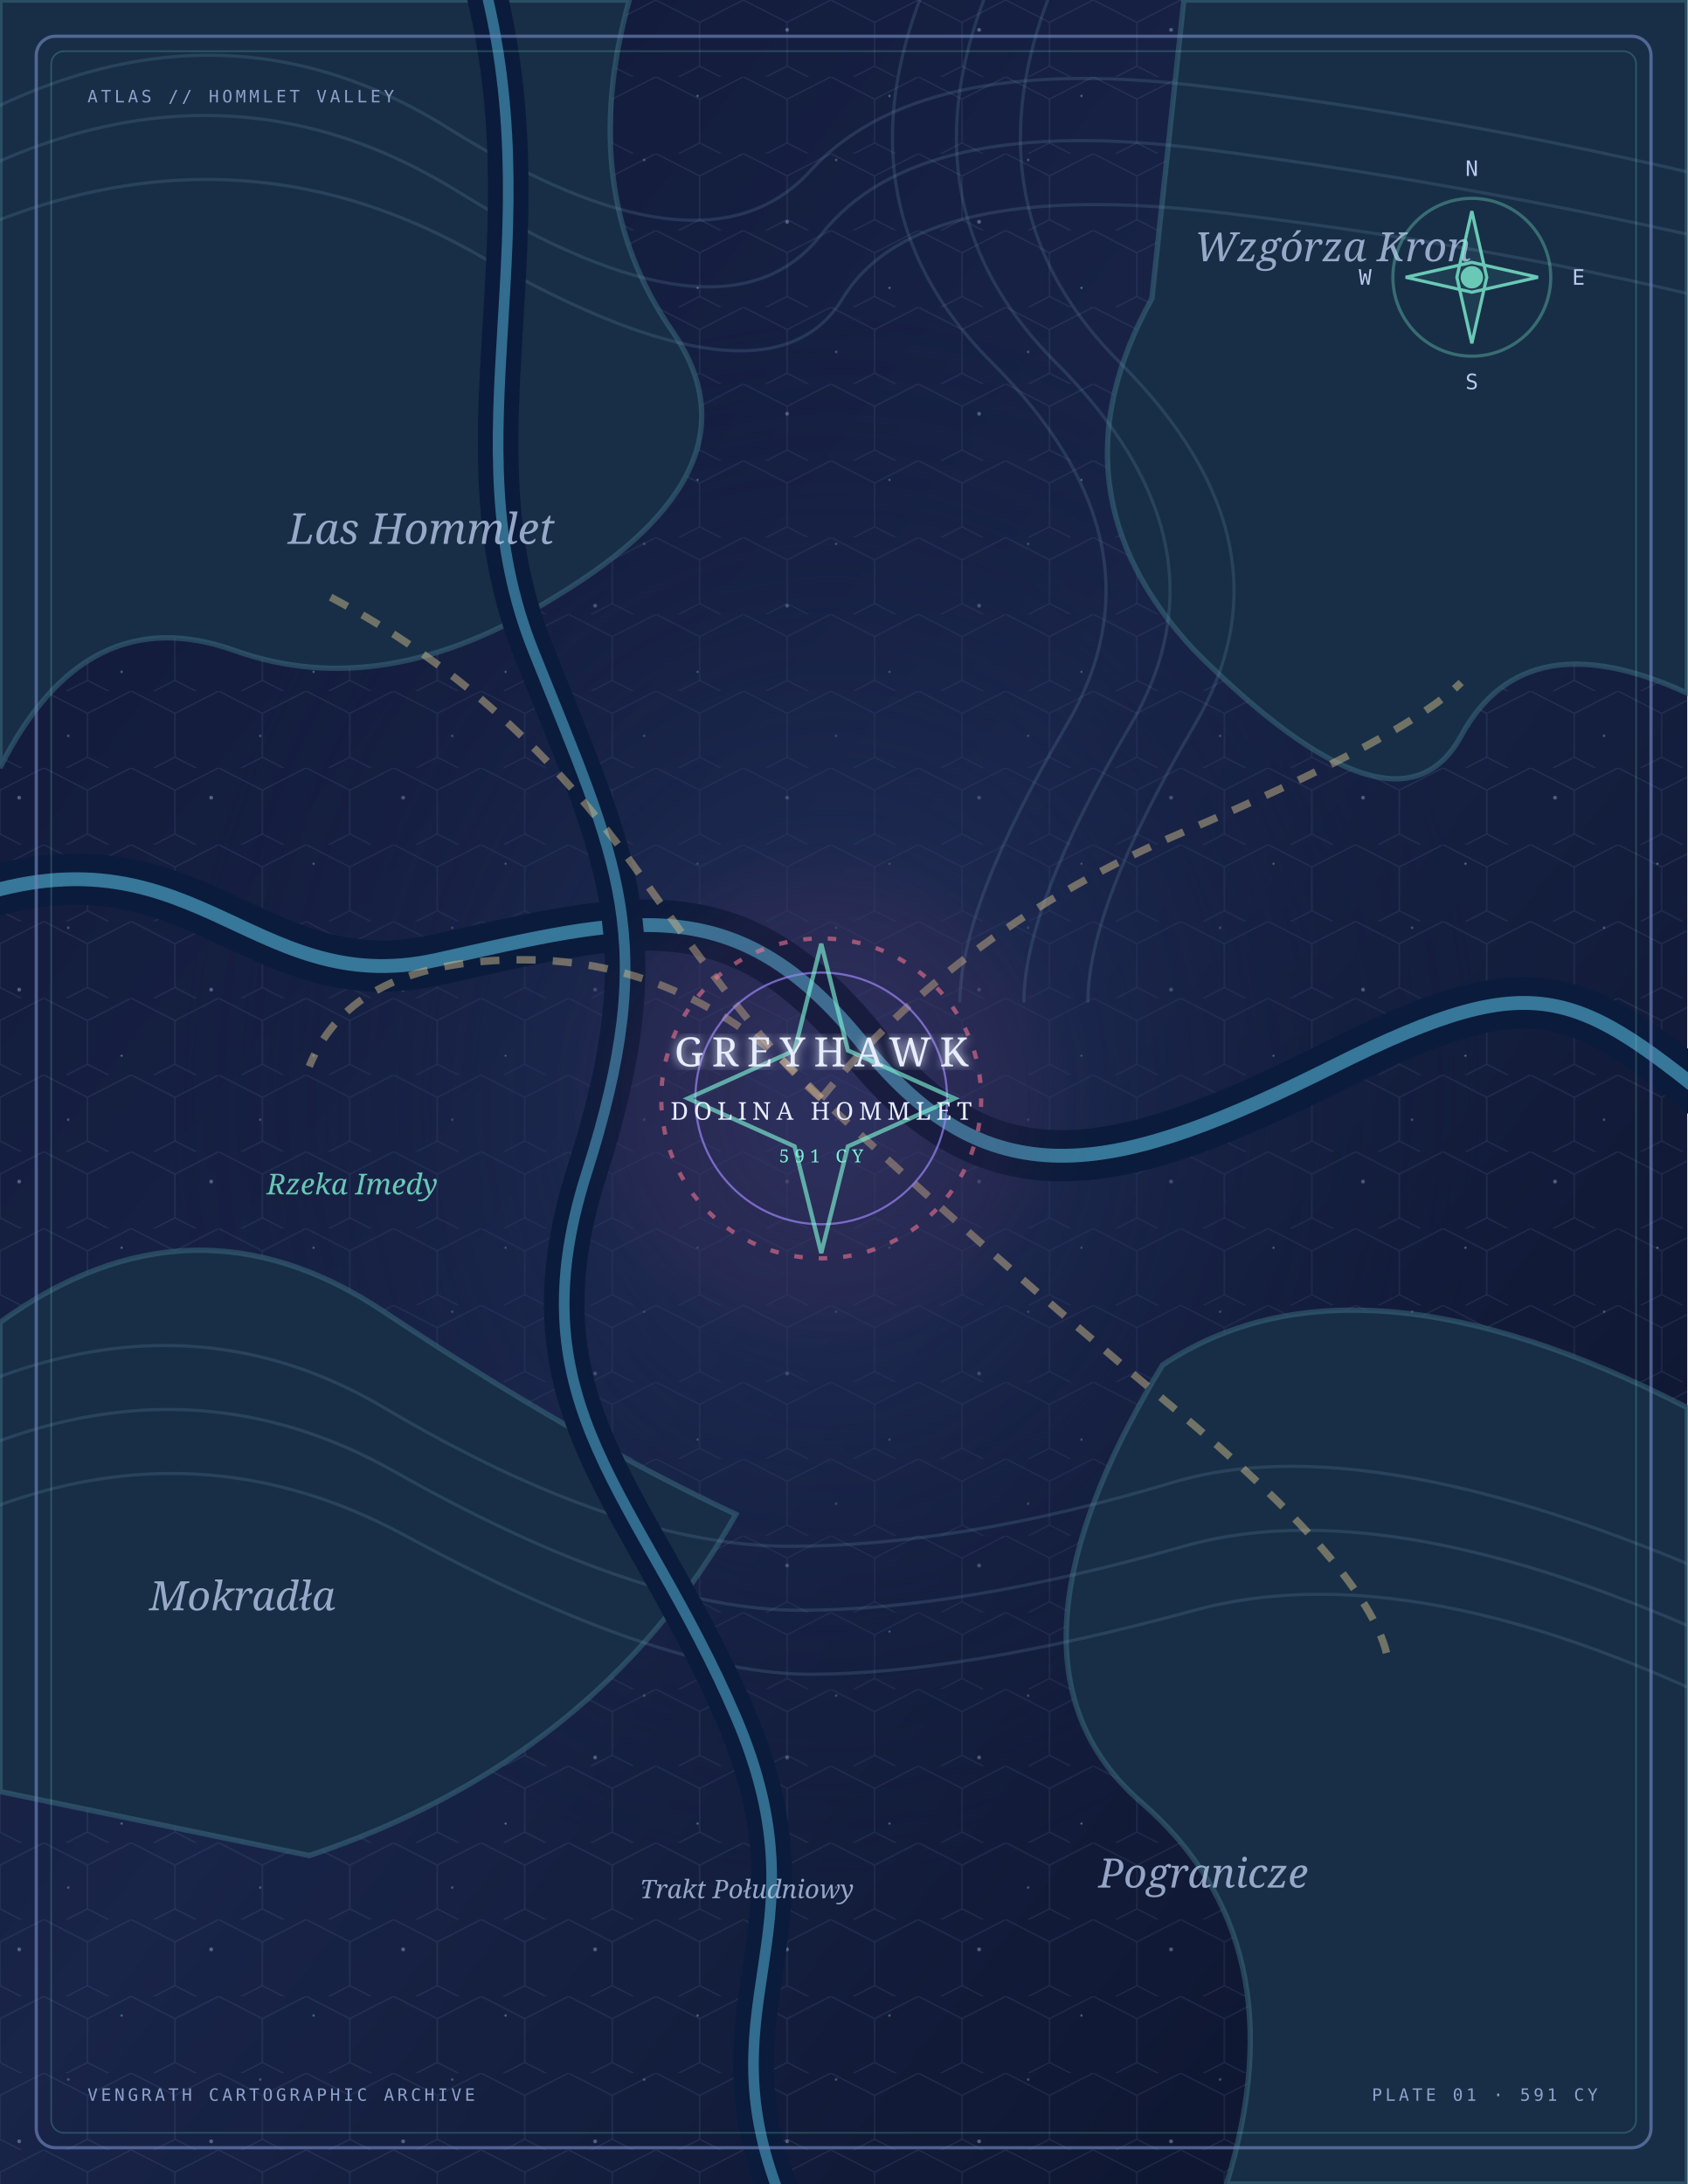
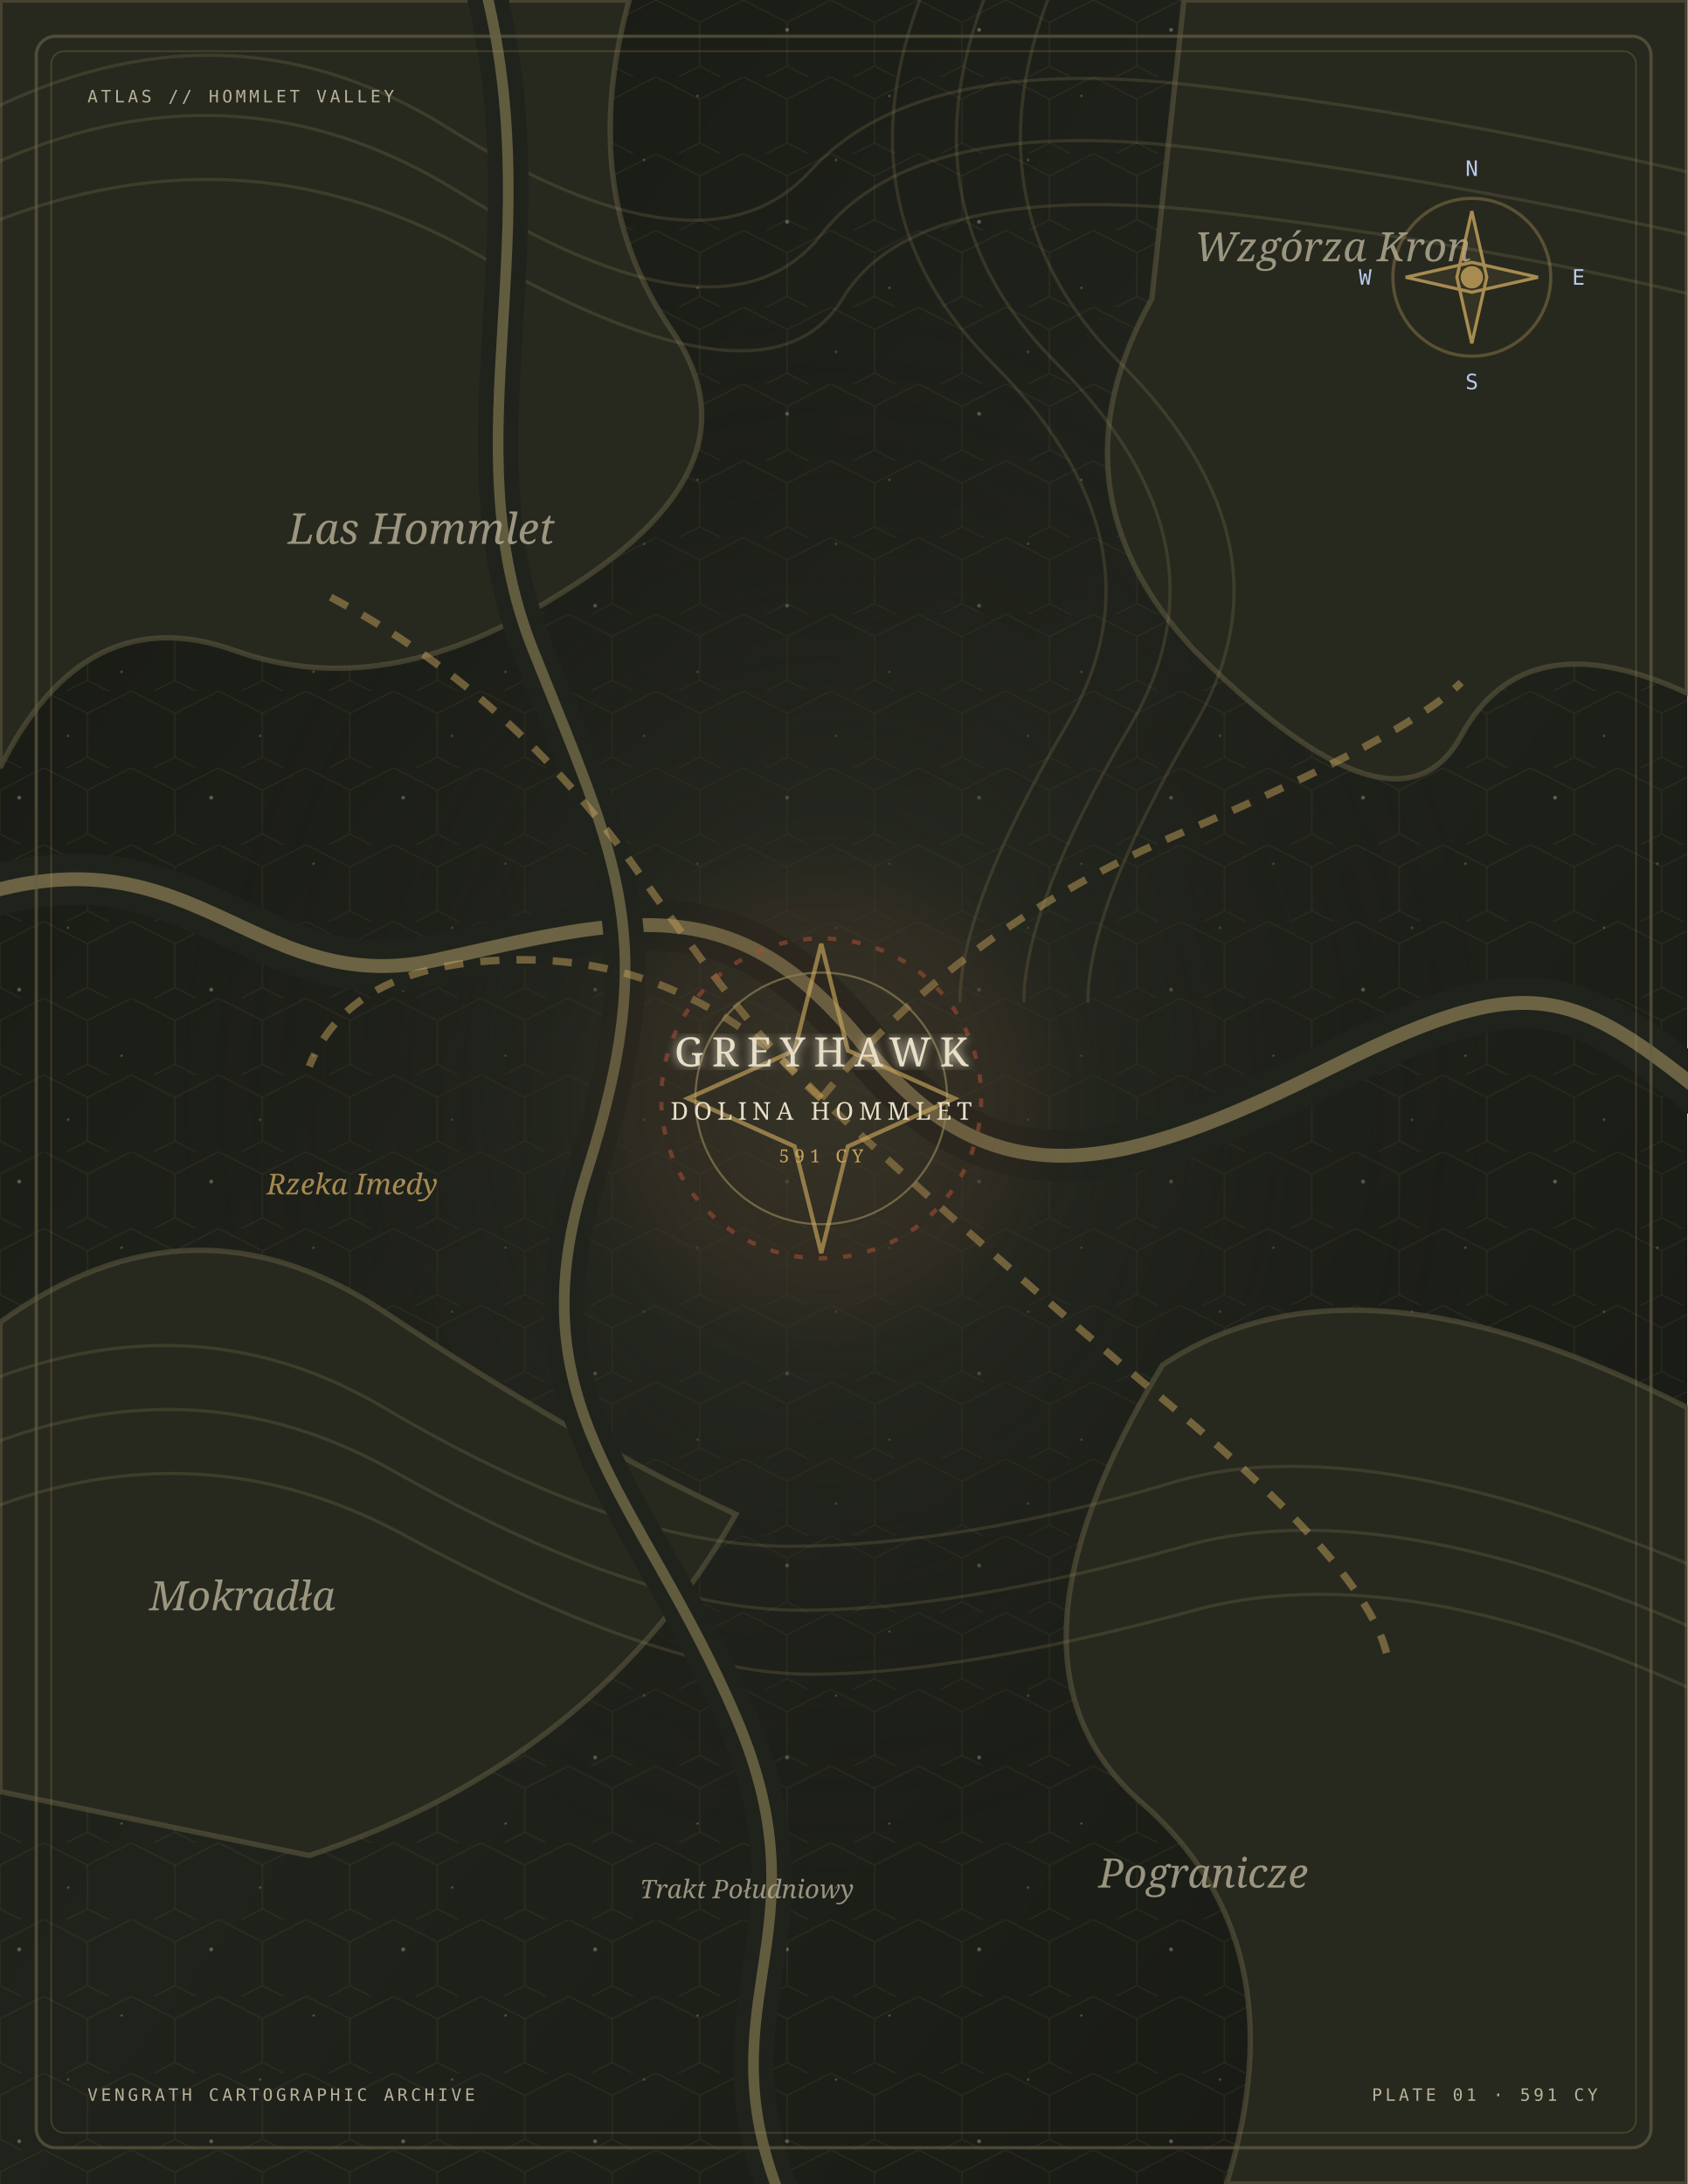
<svg xmlns="http://www.w3.org/2000/svg" width="1582" height="2048" viewBox="0 0 1582 2048">
  <defs>
    <linearGradient id="ground" x1="0" y1="0" x2="1" y2="1">
-       <stop stop-color="#101735" />
-       <stop offset=".48" stop-color="#182448" />
-       <stop offset="1" stop-color="#0b1229" />
+       <stop stop-color="#171813" />
+       <stop offset=".48" stop-color="#20231c" />
+       <stop offset="1" stop-color="#171813" />
    </linearGradient>
    <radialGradient id="glow">
-       <stop stop-color="#29396a" stop-opacity=".65" />
-       <stop offset="1" stop-color="#101735" stop-opacity="0" />
+       <stop stop-color="#34372b" stop-opacity=".65" />
+       <stop offset="1" stop-color="#171813" stop-opacity="0" />
    </radialGradient>
    <pattern id="grid" width="82" height="72" patternUnits="userSpaceOnUse">
-       <path d="M41 0L82 21V62L41 83 0 62V21Z" fill="none" stroke="#8ba4dc" stroke-opacity=".13" stroke-width="1.2" />
+       <path d="M41 0L82 21V62L41 83 0 62V21Z" fill="none" stroke="#8b8055" stroke-opacity=".13" stroke-width="1.2" />
    </pattern>
    <pattern id="stars" width="180" height="180" patternUnits="userSpaceOnUse">
-       <circle cx="18" cy="28" r="1.8" fill="#c8d8ff" opacity=".35" />
-       <circle cx="114" cy="90" r="1" fill="#7df0d2" opacity=".45" />
-       <circle cx="64" cy="150" r="1.2" fill="#d8c4ff" opacity=".3" />
+       <circle cx="18" cy="28" r="1.8" fill="#d6cfb8" opacity=".35" />
+       <circle cx="114" cy="90" r="1" fill="#c8a45d" opacity=".45" />
+       <circle cx="64" cy="150" r="1.2" fill="#b9b199" opacity=".3" />
    </pattern>
    <filter id="soft">
      <feGaussianBlur stdDeviation="28" />
    </filter>
    <filter id="glowText">
      <feGaussianBlur stdDeviation="5" result="b" />
      <feMerge>
        <feMergeNode in="b" />
        <feMergeNode in="SourceGraphic" />
      </feMerge>
    </filter>
  </defs>
  <rect width="1582" height="2048" fill="url(#ground)" />
  <rect width="1582" height="2048" fill="url(#stars)" />
  <rect width="1582" height="2048" fill="url(#grid)" />
  <ellipse cx="780" cy="1030" rx="620" ry="750" fill="url(#glow)" />
-   <g fill="#172e46" stroke="#3f6e83" stroke-opacity=".5" stroke-width="5">
+   <g fill="#27291f" stroke="#666044" stroke-opacity=".5" stroke-width="5">
    <path d="M0 0H590Q540 180 630 310T520 560Q360 660 220 610T0 720Z" />
    <path d="M1110 0H1582V650Q1430 580 1370 690T1120 610Q980 460 1080 280Z" />
    <path d="M0 1240Q180 1110 360 1230T690 1420Q560 1650 290 1740L0 1680Z" />
    <path d="M1090 1280Q1270 1160 1582 1320V2048H1150Q1220 1820 1070 1690T1090 1280Z" />
  </g>
-   <g fill="none" stroke="#6689a8" stroke-opacity=".23" stroke-width="3">
+   <g fill="none" stroke="#8b8055" stroke-opacity=".23" stroke-width="3">
    <path d="M-90 150Q180 -30 420 120T760 160T1120 80T1660 180" />
    <path d="M-100 205Q180 25 430 180T770 220T1130 140T1670 240" />
    <path d="M-120 265Q180 85 450 240T790 280T1150 200T1680 300" />
    <path d="M-120 1350Q140 1190 360 1320T740 1450T1100 1390T1680 1510" />
    <path d="M-120 1410Q140 1250 370 1380T750 1510T1110 1450T1680 1570" />
    <path d="M-120 1470Q140 1310 380 1440T760 1570T1120 1510T1680 1630" />
    <path d="M900 -80Q760 170 930 340T1000 680T900 940" />
    <path d="M960 -80Q820 170 990 340T1060 680T960 940" />
    <path d="M1020 -80Q880 170 1050 340T1120 680T1020 940" />
  </g>
  <g fill="none" stroke-linecap="round">
-     <path d="M-50 850C180 760 230 940 410 900S690 830 810 980 1050 1100 1250 1000 1480 930 1640 1060" stroke="#0b1b3b" stroke-width="48" />
-     <path d="M-50 850C180 760 230 940 410 900S690 830 810 980 1050 1100 1250 1000 1480 930 1640 1060" stroke="#4a9fc1" stroke-opacity=".7" stroke-width="13" />
-     <path d="M450 -30C520 220 420 410 500 610S620 880 550 1100 600 1400 690 1610 650 1880 740 2080" stroke="#0b1b3b" stroke-width="38" />
-     <path d="M450 -30C520 220 420 410 500 610S620 880 550 1100 600 1400 690 1610 650 1880 740 2080" stroke="#4a9fc1" stroke-opacity=".62" stroke-width="10" />
+     <path d="M-50 850C180 760 230 940 410 900S690 830 810 980 1050 1100 1250 1000 1480 930 1640 1060" stroke="#20231c" stroke-width="48" />
+     <path d="M-50 850C180 760 230 940 410 900S690 830 810 980 1050 1100 1250 1000 1480 930 1640 1060" stroke="#8b8055" stroke-opacity=".7" stroke-width="13" />
+     <path d="M450 -30C520 220 420 410 500 610S620 880 550 1100 600 1400 690 1610 650 1880 740 2080" stroke="#20231c" stroke-width="38" />
+     <path d="M450 -30C520 220 420 410 500 610S620 880 550 1100 600 1400 690 1610 650 1880 740 2080" stroke="#8b8055" stroke-opacity=".62" stroke-width="10" />
  </g>
-   <g fill="none" stroke="#d2bd8a" stroke-opacity=".48" stroke-width="7" stroke-dasharray="18 16">
+   <g fill="none" stroke="#c8a45d" stroke-opacity=".48" stroke-width="7" stroke-dasharray="18 16">
    <path d="M310 560Q480 650 600 820T770 1030Q920 1170 1100 1320T1300 1550" />
    <path d="M770 1030Q650 900 490 900T290 1000" />
    <path d="M770 1030Q900 870 1110 780T1370 640" />
  </g>
-   <circle cx="770" cy="1030" r="210" fill="#6a2d5c" opacity=".14" filter="url(#soft)" />
-   <circle cx="770" cy="1030" r="150" fill="none" stroke="#ff7896" stroke-opacity=".55" stroke-width="4" stroke-dasharray="8 15" />
-   <circle cx="770" cy="1030" r="118" fill="none" stroke="#9c83f5" stroke-opacity=".7" stroke-width="2" />
-   <path d="M770 885L795 985 895 1030 795 1075 770 1175 745 1075 645 1030 745 985Z" fill="none" stroke="#7df0d2" stroke-width="4" stroke-opacity=".65" />
-   <g fill="#e8edff" font-family="Georgia,serif" text-anchor="middle">
+   <circle cx="770" cy="1030" r="210" fill="#70402e" opacity=".14" filter="url(#soft)" />
+   <circle cx="770" cy="1030" r="150" fill="none" stroke="#a84f35" stroke-opacity=".55" stroke-width="4" stroke-dasharray="8 15" />
+   <circle cx="770" cy="1030" r="118" fill="none" stroke="#8b8055" stroke-opacity=".7" stroke-width="2" />
+   <path d="M770 885L795 985 895 1030 795 1075 770 1175 745 1075 645 1030 745 985Z" fill="none" stroke="#c8a45d" stroke-width="4" stroke-opacity=".65" />
+   <g fill="#e8dfc8" font-family="Georgia,serif" text-anchor="middle">
    <text x="770" y="1000" font-size="38" letter-spacing="8" filter="url(#glowText)">GREYHAWK</text>
    <text x="770" y="1050" font-size="23" letter-spacing="5">DOLINA HOMMLET</text>
-     <text x="770" y="1090" font-size="17" letter-spacing="5" fill="#7df0d2">591 CY</text>
+     <text x="770" y="1090" font-size="17" letter-spacing="5" fill="#c8a45d">591 CY</text>
  </g>
-   <g font-family="Georgia,serif" font-style="italic" fill="#b7c8e9" opacity=".8">
+   <g font-family="Georgia,serif" font-style="italic" fill="#b9b199" opacity=".8">
    <text x="270" y="510" font-size="40">Las Hommlet</text>
    <text x="1120" y="245" font-size="38">Wzgórza Kron</text>
    <text x="1030" y="1770" font-size="38">Pogranicze</text>
    <text x="140" y="1510" font-size="38">Mokradła</text>
-     <text x="250" y="1120" font-size="27" fill="#7df0d2">Rzeka Imedy</text>
+     <text x="250" y="1120" font-size="27" fill="#c8a45d">Rzeka Imedy</text>
    <text x="600" y="1780" font-size="24">Trakt Południowy</text>
  </g>
-   <g transform="translate(1380 260)" stroke="#7df0d2" fill="none" stroke-width="3" opacity=".8">
+   <g transform="translate(1380 260)" stroke="#c8a45d" fill="none" stroke-width="3" opacity=".8">
    <circle r="74" stroke-opacity=".4" />
-     <path d="M0 -62L14 0 0 62 -14 0Z M-62 0L0 -14 62 0 0 14Z" fill="#7df0d2" fill-opacity=".1" />
-     <circle r="9" fill="#7df0d2" />
+     <path d="M0 -62L14 0 0 62 -14 0Z M-62 0L0 -14 62 0 0 14Z" fill="#c8a45d" fill-opacity=".1" />
+     <circle r="9" fill="#c8a45d" />
  </g>
  <g fill="#b9c8ed" font-family="monospace" font-size="20" text-anchor="middle">
    <text x="1380" y="165">N</text>
    <text x="1380" y="365">S</text>
    <text x="1280" y="267">W</text>
    <text x="1480" y="267">E</text>
  </g>
-   <rect x="34" y="34" width="1514" height="1980" rx="18" fill="none" stroke="#7186bf" stroke-opacity=".65" stroke-width="3" />
-   <rect x="48" y="48" width="1486" height="1952" rx="12" fill="none" stroke="#7df0d2" stroke-opacity=".22" stroke-width="1.5" />
-   <g fill="#8fa0cb" font-family="monospace" font-size="16" letter-spacing="3">
+   <rect x="34" y="34" width="1514" height="1980" rx="18" fill="none" stroke="#666044" stroke-opacity=".65" stroke-width="3" />
+   <rect x="48" y="48" width="1486" height="1952" rx="12" fill="none" stroke="#c8a45d" stroke-opacity=".22" stroke-width="1.5" />
+   <g fill="#b9b199" font-family="monospace" font-size="16" letter-spacing="3">
    <text x="82" y="96">ATLAS // HOMMLET VALLEY</text>
    <text x="82" y="1970">VENGRATH CARTOGRAPHIC ARCHIVE</text>
    <text x="1498" y="1970" text-anchor="end">PLATE 01 · 591 CY</text>
  </g>
</svg>
